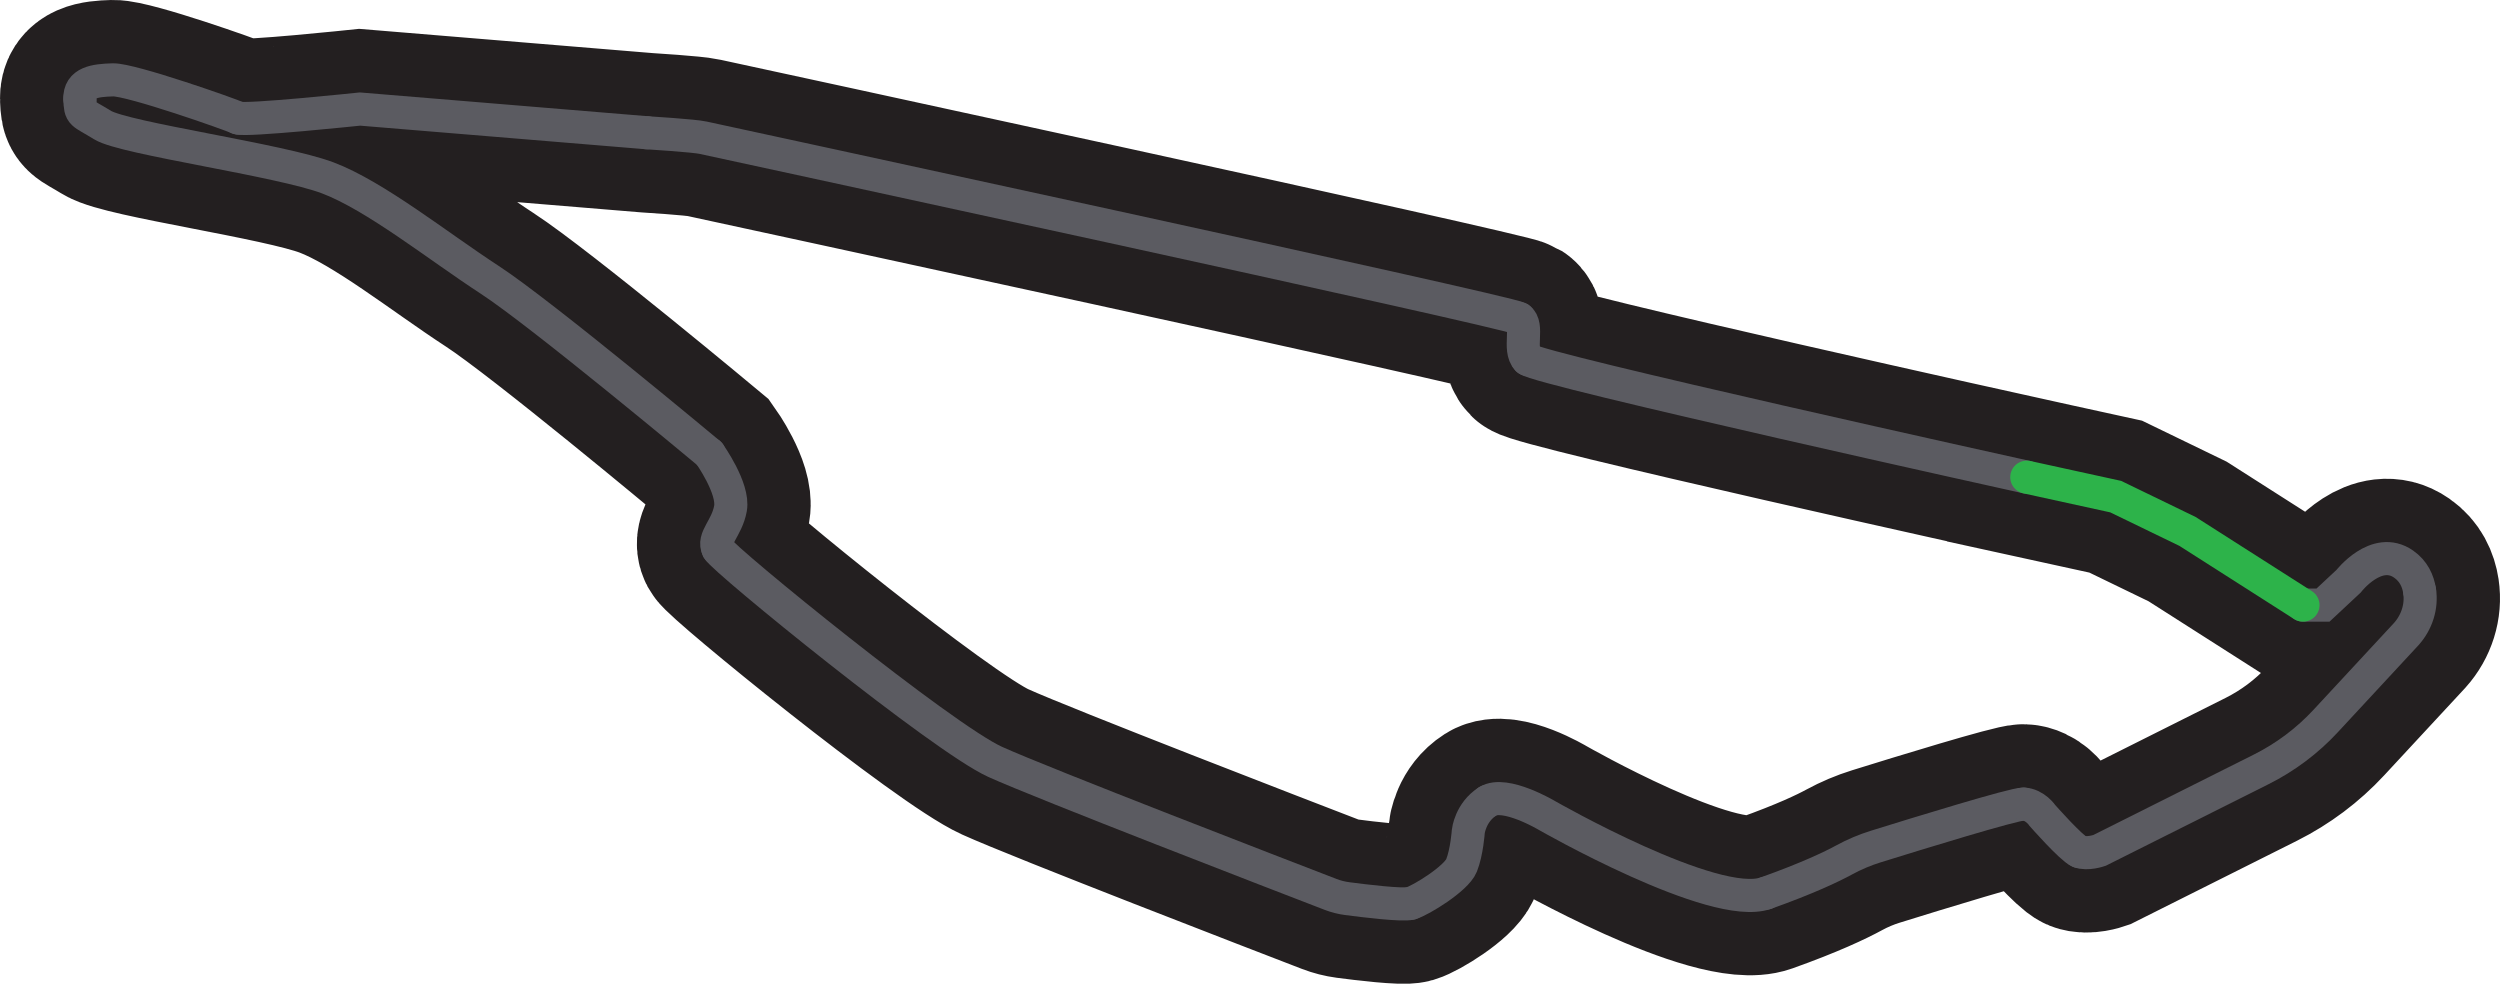
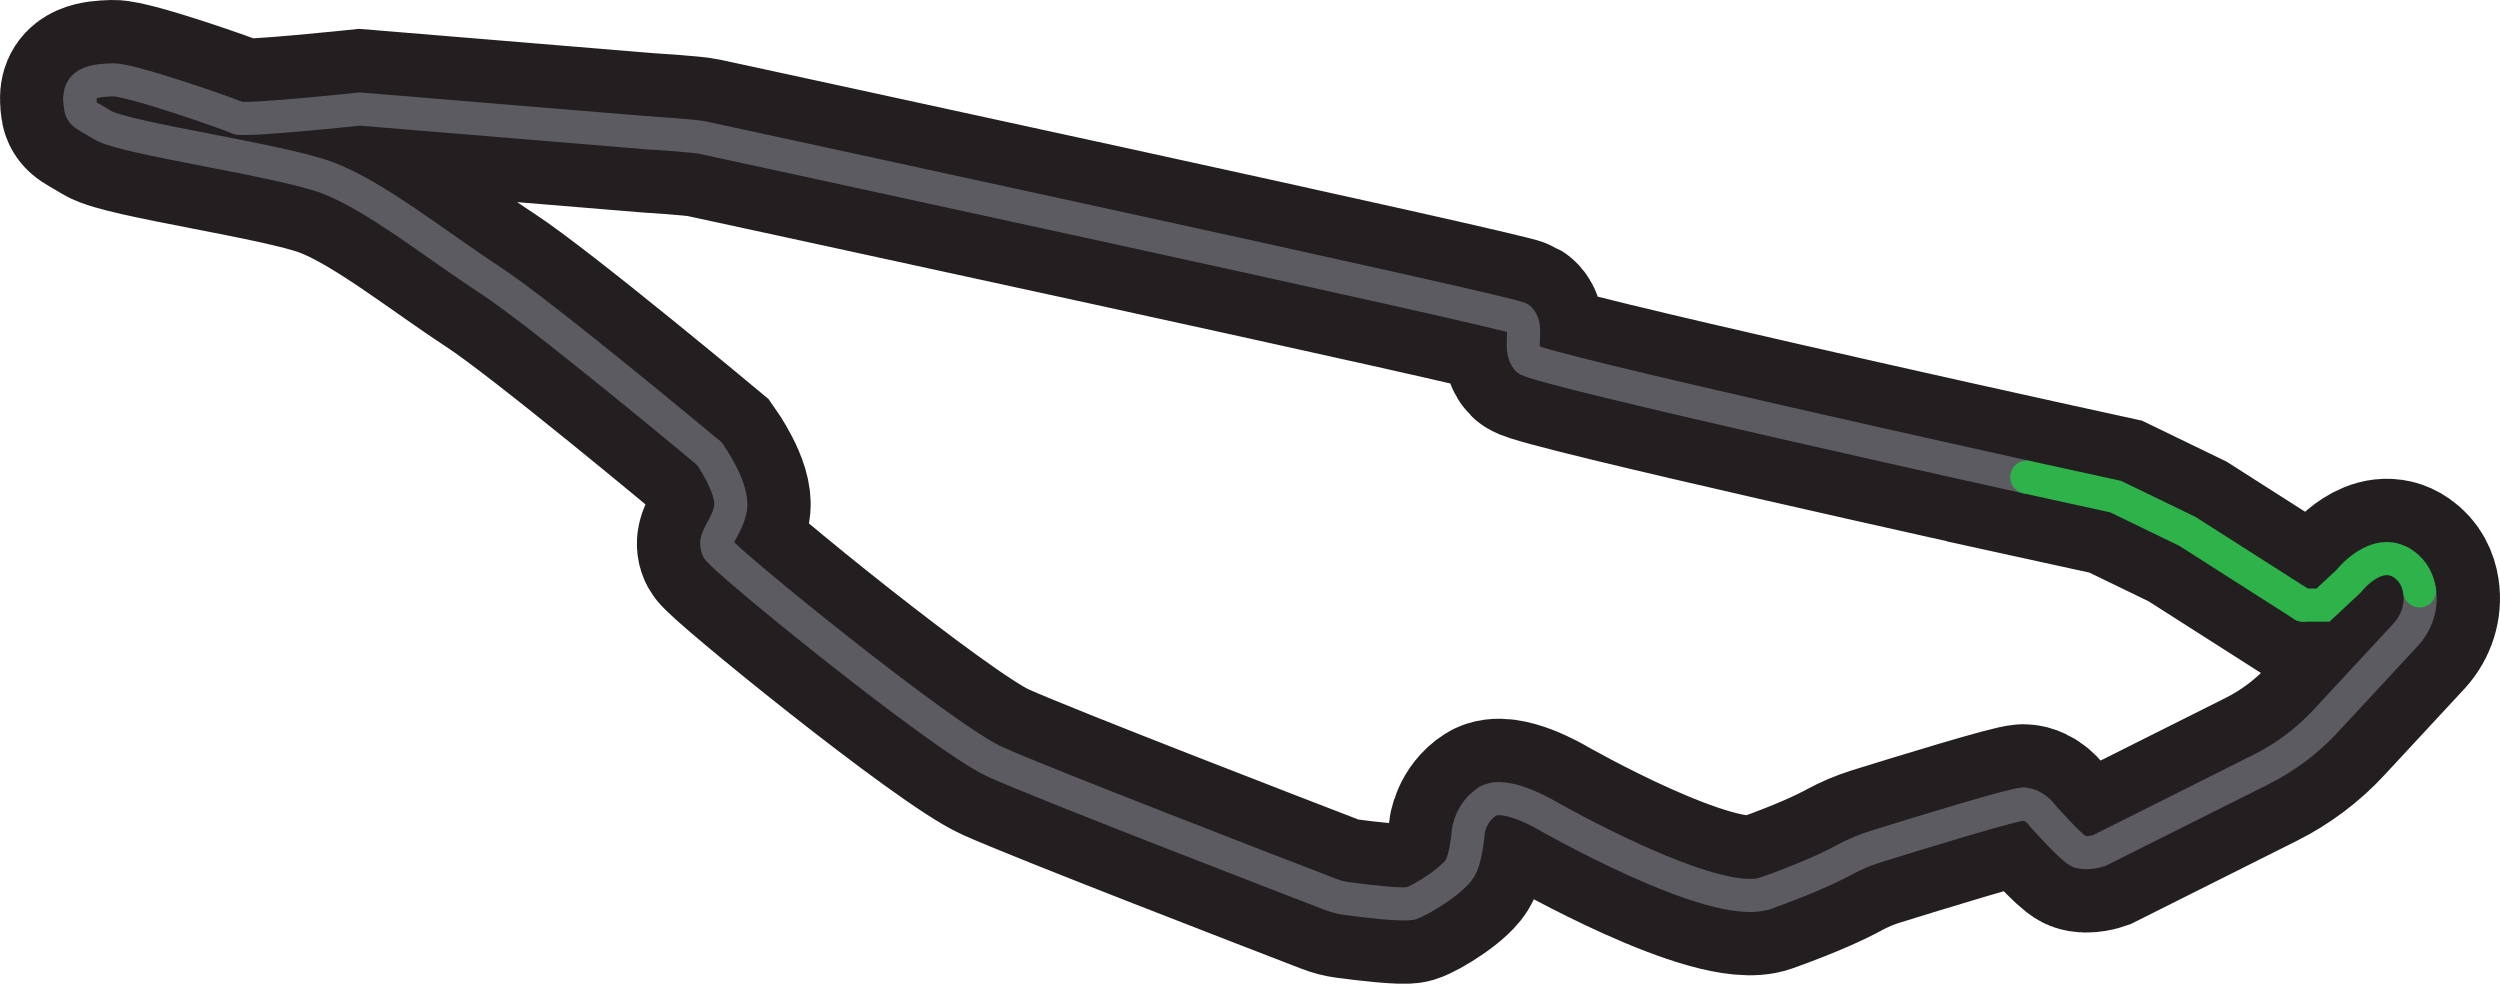
<svg xmlns="http://www.w3.org/2000/svg" id="Layer_2" data-name="Layer 2" viewBox="0 0 1737.78 683.85">
  <defs>
    <style>
      .cls-1 {
        stroke: #2db34a;
      }

      .cls-1, .cls-2, .cls-3 {
        fill: none;
        stroke-miterlimit: 10;
      }

      .cls-1, .cls-3 {
        stroke-linecap: round;
        stroke-width: 23px;
      }

      .cls-2 {
        stroke: #231f20;
        stroke-width: 111px;
      }

      .cls-3 {
        stroke: #5b5b61;
      }
    </style>
  </defs>
  <g id="Layer_2-2" data-name="Layer 2">
    <g>
      <path class="cls-2" d="M1408.85,331.68l61.8,13.53,49.94,24.2,80.25,51.21h13.92l17.76-16.58s19.4-25.08,38.25-11.94c7.07,4.93,10.1,11.88,11.12,18.65,1.64,10.83-1.94,21.81-9.24,29.97l-56.04,60.45c-12.79,13.8-27.96,25.18-44.78,33.61l-112.45,56.35s-8.6,2.98-14.06.78-25.56-25-25.56-25c0,0-5.12-7.68-13.23-7.99-6.31-.24-73.29,20.36-102.67,29.51-7.58,2.36-14.9,5.45-21.88,9.25-8.73,4.76-25.42,12.75-54.54,23.14-35.68,12.73-152.01-53.91-152.01-53.91,0,0-29.35-17.5-41.35-9.88-12,7.62-13.44,20.86-13.44,20.86,0,0-1.01,14.44-4.69,23.65-3.68,9.22-28.4,24.37-35.35,26.39-5.34,1.55-32.07-1.71-44.19-3.3-3.93-.52-7.77-1.5-11.46-2.92-32.57-12.54-200.45-77.29-233.23-92.15-36.34-16.47-188.56-140.3-192.59-147.88-4.03-7.58,6.14-14.34,8.65-28.28s-14.67-38.04-14.67-38.04c0,0-116.73-97.43-152.67-120.84-35.94-23.41-79.55-58.36-112.57-70.87-33.02-12.51-141.46-27.4-156.51-36.68-15.04-9.28-15.39-6.85-15.84-18.22-.45-11.37,10.34-12.92,22.97-13.26s82.35,24.21,86.94,26.48,84.8-6.18,84.8-6.18l199.5,16.48s32.79,2.03,39.02,3.45,559.93,120.91,567.05,125.51c7.12,4.6-.72,21.73,6.03,28.54,6.75,6.8,347.02,81.9,347.02,81.9Z" />
      <g>
        <path class="cls-3" d="M1061.82,249.78c6.75,6.8,347.02,81.9,347.02,81.9" />
        <path class="cls-3" d="M1055.8,221.25c7.12,4.6-.72,21.73,6.03,28.54" />
        <path class="cls-3" d="M449.72,92.28s32.79,2.03,39.02,3.45,559.93,120.91,567.05,125.51" />
        <path class="cls-3" d="M165.43,81.98c4.6,2.26,84.8-6.18,84.8-6.18l199.5,16.48" />
        <path class="cls-3" d="M55.51,68.77c-.45-11.37,10.34-12.92,22.97-13.26s82.35,24.21,86.94,26.48" />
        <path class="cls-3" d="M493.1,315.36s-116.73-97.43-152.67-120.84c-35.94-23.41-79.55-58.36-112.57-70.87s-141.46-27.4-156.51-36.68c-15.04-9.28-15.39-6.85-15.84-18.22" />
        <path class="cls-3" d="M499.12,381.69c-4.03-7.58,6.14-14.34,8.65-28.28s-14.67-38.04-14.67-38.04" />
        <path class="cls-3" d="M980.59,627.94c-5.34,1.55-32.07-1.71-44.19-3.3-3.93-.52-7.77-1.5-11.46-2.92-32.57-12.54-200.45-77.29-233.23-92.15-36.34-16.47-188.56-140.3-192.59-147.88" />
        <path class="cls-3" d="M1034.08,557.04c-12,7.62-13.44,20.86-13.44,20.86,0,0-1.01,14.44-4.69,23.65s-28.4,24.37-35.35,26.39" />
        <path class="cls-3" d="M1227.43,620.83c-35.68,12.73-152.01-53.91-152.01-53.91,0,0-29.35-17.5-41.35-9.88" />
        <path class="cls-3" d="M1406.52,558.94c-6.31-.24-73.29,20.36-102.67,29.51-7.58,2.36-14.9,5.45-21.88,9.25-8.73,4.76-25.42,12.75-54.54,23.14" />
        <path class="cls-3" d="M1445.31,591.92c-5.46-2.2-25.56-25-25.56-25,0,0-5.12-7.68-13.23-7.99" />
        <path class="cls-3" d="M1681.89,410.75c1.64,10.83-1.94,21.81-9.24,29.97l-56.04,60.45c-12.79,13.8-27.96,25.18-44.78,33.61l-112.45,56.35s-8.6,2.98-14.06.78" />
-         <path class="cls-3" d="M1600.83,420.62h13.92l17.76-16.58s19.4-25.08,38.25-11.94c7.07,4.93,10.1,11.88,11.12,18.65" />
+         <path class="cls-1" d="M1600.83,420.62h13.92l17.76-16.58s19.4-25.08,38.25-11.94c7.07,4.93,10.1,11.88,11.12,18.65" />
        <polyline class="cls-1" points="1408.85 331.68 1470.65 345.21 1520.58 369.41 1600.83 420.62" />
      </g>
    </g>
  </g>
</svg>
